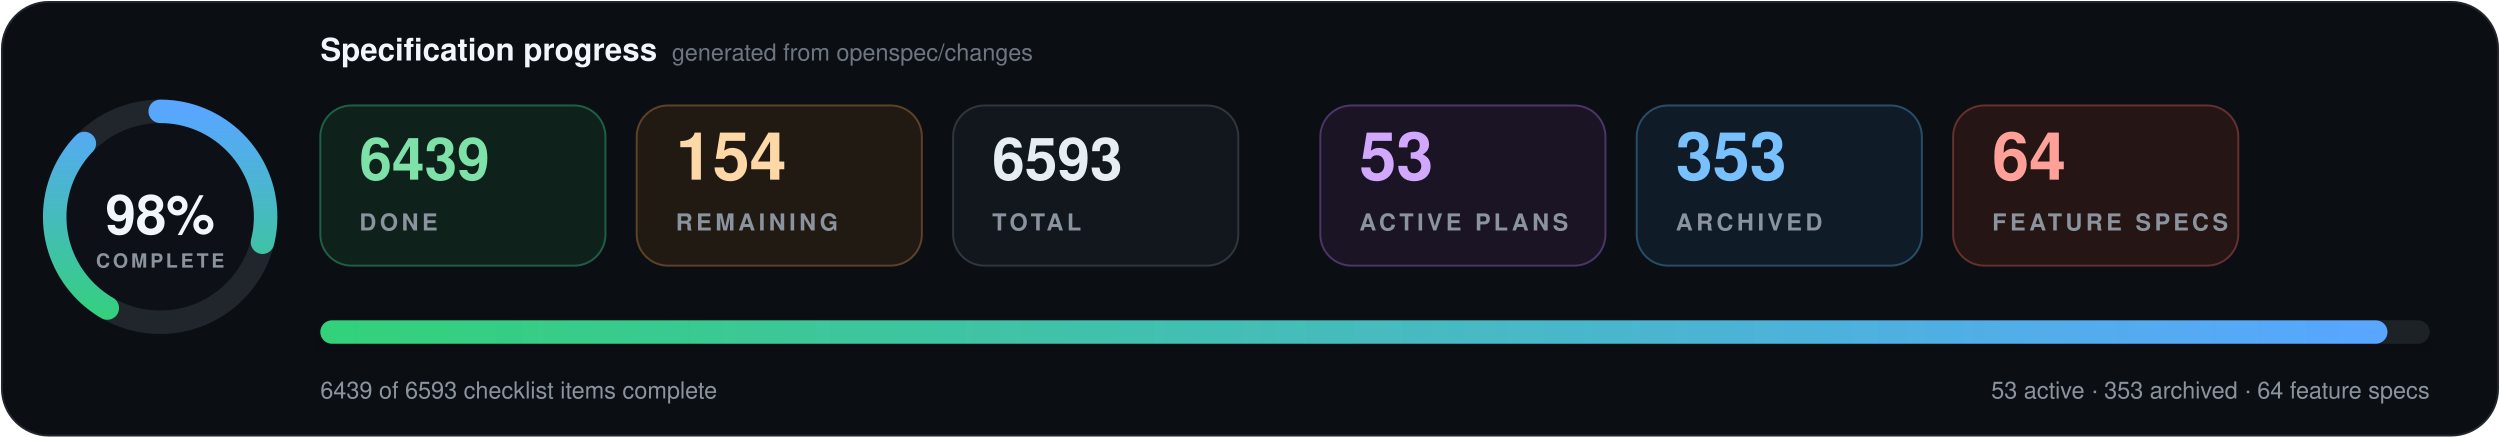
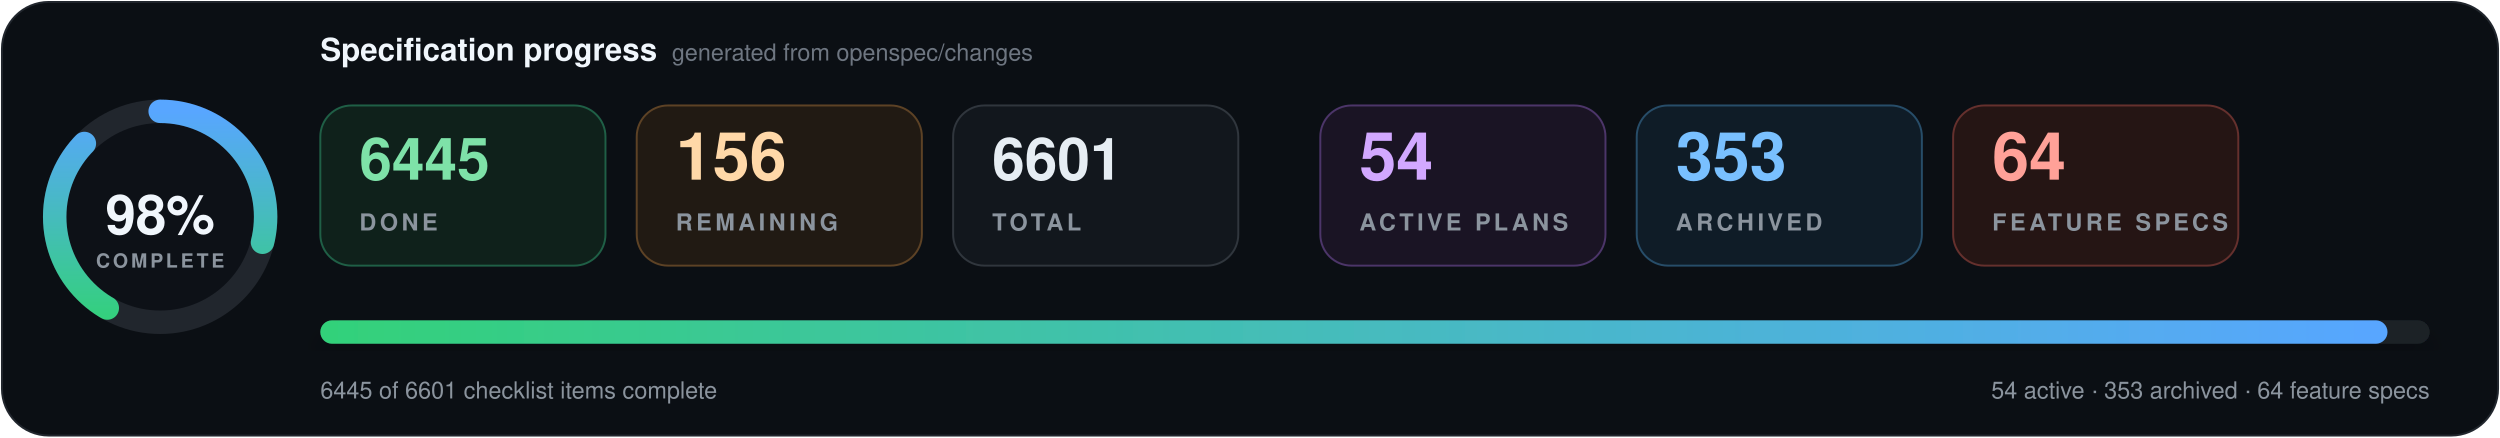
- <svg xmlns="http://www.w3.org/2000/svg" data-cache-version="1795760391" width="1280" height="224" viewBox="0 0 1280 224" role="img" aria-labelledby="title description" font-family="system-ui, -apple-system, BlinkMacSystemFont, 'Segoe UI', Helvetica, Arial, sans-serif" font-variant-numeric="tabular-nums">
+ <svg xmlns="http://www.w3.org/2000/svg" data-cache-version="1795764854" width="1280" height="224" viewBox="0 0 1280 224" role="img" aria-labelledby="title description" font-family="system-ui, -apple-system, BlinkMacSystemFont, 'Segoe UI', Helvetica, Arial, sans-serif" font-variant-numeric="tabular-nums">
  <defs>
    <linearGradient id="progress" x1="0" x2="1">
      <stop offset="0" stop-color="#33d17a" />
      <stop offset="1" stop-color="#58a6ff" />
    </linearGradient>
    <filter id="shadow" x="-10%" y="-20%" width="120%" height="150%">
      <feDropShadow dx="0" dy="7" stdDeviation="9" flood-color="#000" flood-opacity=".28" />
    </filter>
  </defs>
  <rect x="1" y="1" width="1278" height="222" rx="24" fill="#0b0f14" stroke="#21262d" />
  <g transform="translate(82 111)">
    <circle r="54" fill="#0d1117" stroke="#21262d" stroke-width="12" />
    <circle r="54" fill="none" stroke="url(#progress)" stroke-width="12" stroke-linecap="round" pathLength="100" stroke-dasharray="98 100" transform="rotate(-90)" />
    <text y="-1" text-anchor="middle" dominant-baseline="middle" fill="#f0f6fc" font-size="28" font-weight="800">98%</text>
    <text y="26" text-anchor="middle" fill="#8b949e" font-size="10" font-weight="700" letter-spacing="1.5">COMPLETE</text>
  </g>
  <text x="164" y="31" fill="#f0f6fc" font-size="16" font-weight="750">Specification progress</text>
  <text x="344" y="31" fill="#6e7681" font-size="12">generated from openspec/changes</text>
  <g transform="translate(164 54)">
    <rect width="146" height="82" rx="16" fill="#0f211b" stroke="#1f5f46" />
-     <text x="20" y="38" fill="#7ee2a8" font-size="30" font-weight="750">6439</text>
+     <text x="20" y="38" fill="#7ee2a8" font-size="30" font-weight="750">6445</text>
    <text x="20" y="64" fill="#8b949e" font-size="12" font-weight="700" letter-spacing="1.8">DONE</text>
  </g>
  <g transform="translate(326 54)">
    <rect width="146" height="82" rx="16" fill="#211a13" stroke="#5d4225" />
-     <text x="20" y="38" fill="#ffd8a8" font-size="34" font-weight="750">154</text>
+     <text x="20" y="38" fill="#ffd8a8" font-size="34" font-weight="750">156</text>
    <text x="20" y="64" fill="#8b949e" font-size="12" font-weight="700" letter-spacing="1.8">REMAINING</text>
  </g>
  <g transform="translate(488 54)">
    <rect width="146" height="82" rx="16" fill="#12171d" stroke="#30363d" />
-     <text x="20" y="38" fill="#e6edf3" font-size="30" font-weight="750">6593</text>
+     <text x="20" y="38" fill="#e6edf3" font-size="30" font-weight="750">6601</text>
    <text x="20" y="64" fill="#8b949e" font-size="12" font-weight="700" letter-spacing="1.8">TOTAL</text>
  </g>
  <g transform="translate(676 54)">
    <rect width="146" height="82" rx="16" fill="#1a1424" stroke="#4c3569" />
-     <text x="20" y="38" fill="#d2a8ff" font-size="34" font-weight="750">53</text>
+     <text x="20" y="38" fill="#d2a8ff" font-size="34" font-weight="750">54</text>
    <text x="20" y="64" fill="#8b949e" font-size="12" font-weight="700" letter-spacing="1.8">ACTIVE PLANS</text>
  </g>
  <g transform="translate(838 54)">
    <rect width="146" height="82" rx="16" fill="#0f1c27" stroke="#274d69" />
    <text x="20" y="38" fill="#79c0ff" font-size="34" font-weight="750">353</text>
    <text x="20" y="64" fill="#8b949e" font-size="12" font-weight="700" letter-spacing="1.8">ARCHIVED</text>
  </g>
  <g transform="translate(1000 54)">
    <rect width="146" height="82" rx="16" fill="#251514" stroke="#65302d" />
    <text x="20" y="38" fill="#ffa198" font-size="34" font-weight="750">64</text>
    <text x="20" y="64" fill="#8b949e" font-size="12" font-weight="700" letter-spacing="1.8">FEATURE SPECS</text>
  </g>
  <g filter="url(#shadow)">
    <rect x="164" y="164" width="1080" height="12" rx="6" fill="#1b2128" />
    <rect x="164" y="164" width="1058.4" height="12" rx="6" fill="url(#progress)" />
  </g>
-   <text x="164" y="204" fill="#8b949e" font-size="12">6439 of 6593 checklist items complete</text>
-   <text x="1244" y="204" text-anchor="end" fill="#8b949e" font-size="12">53 active · 353 archived · 64 feature specs</text>
+   <text x="164" y="204" fill="#8b949e" font-size="12">6445 of 6601 checklist items complete</text>
+   <text x="1244" y="204" text-anchor="end" fill="#8b949e" font-size="12">54 active · 353 archived · 64 feature specs</text>
</svg>
